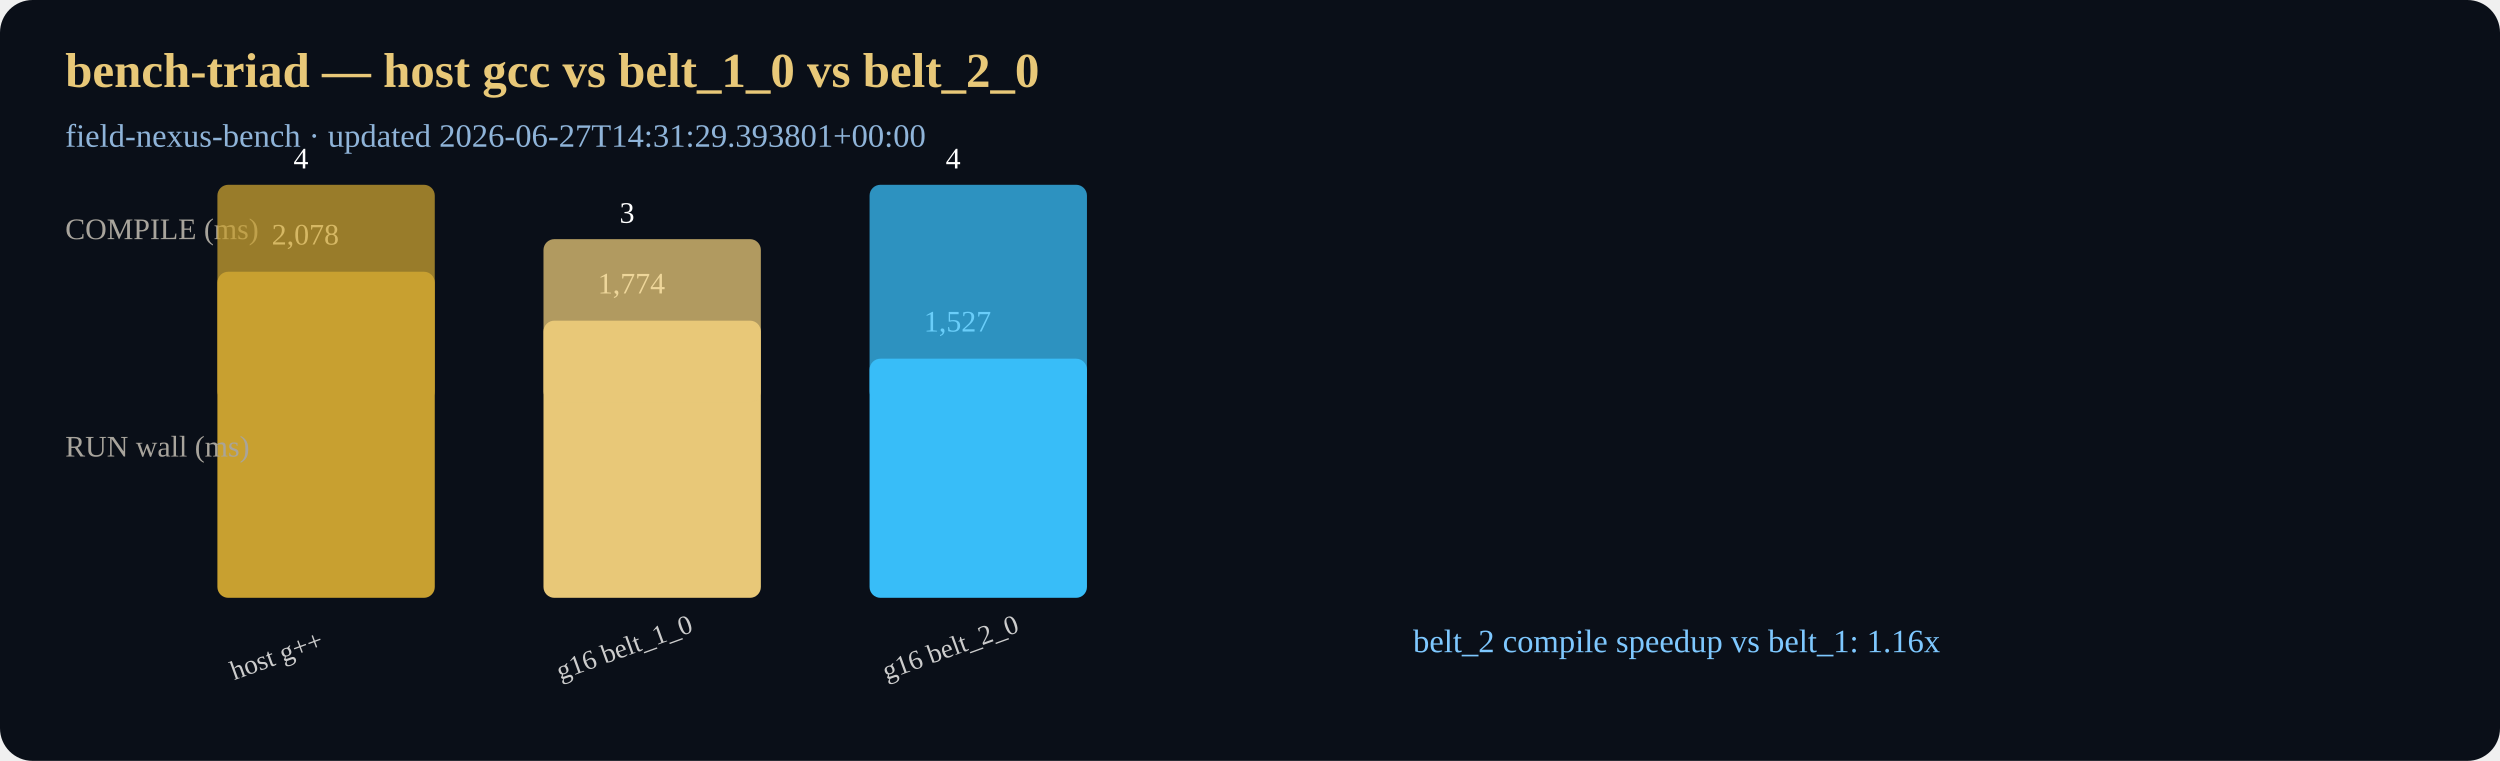
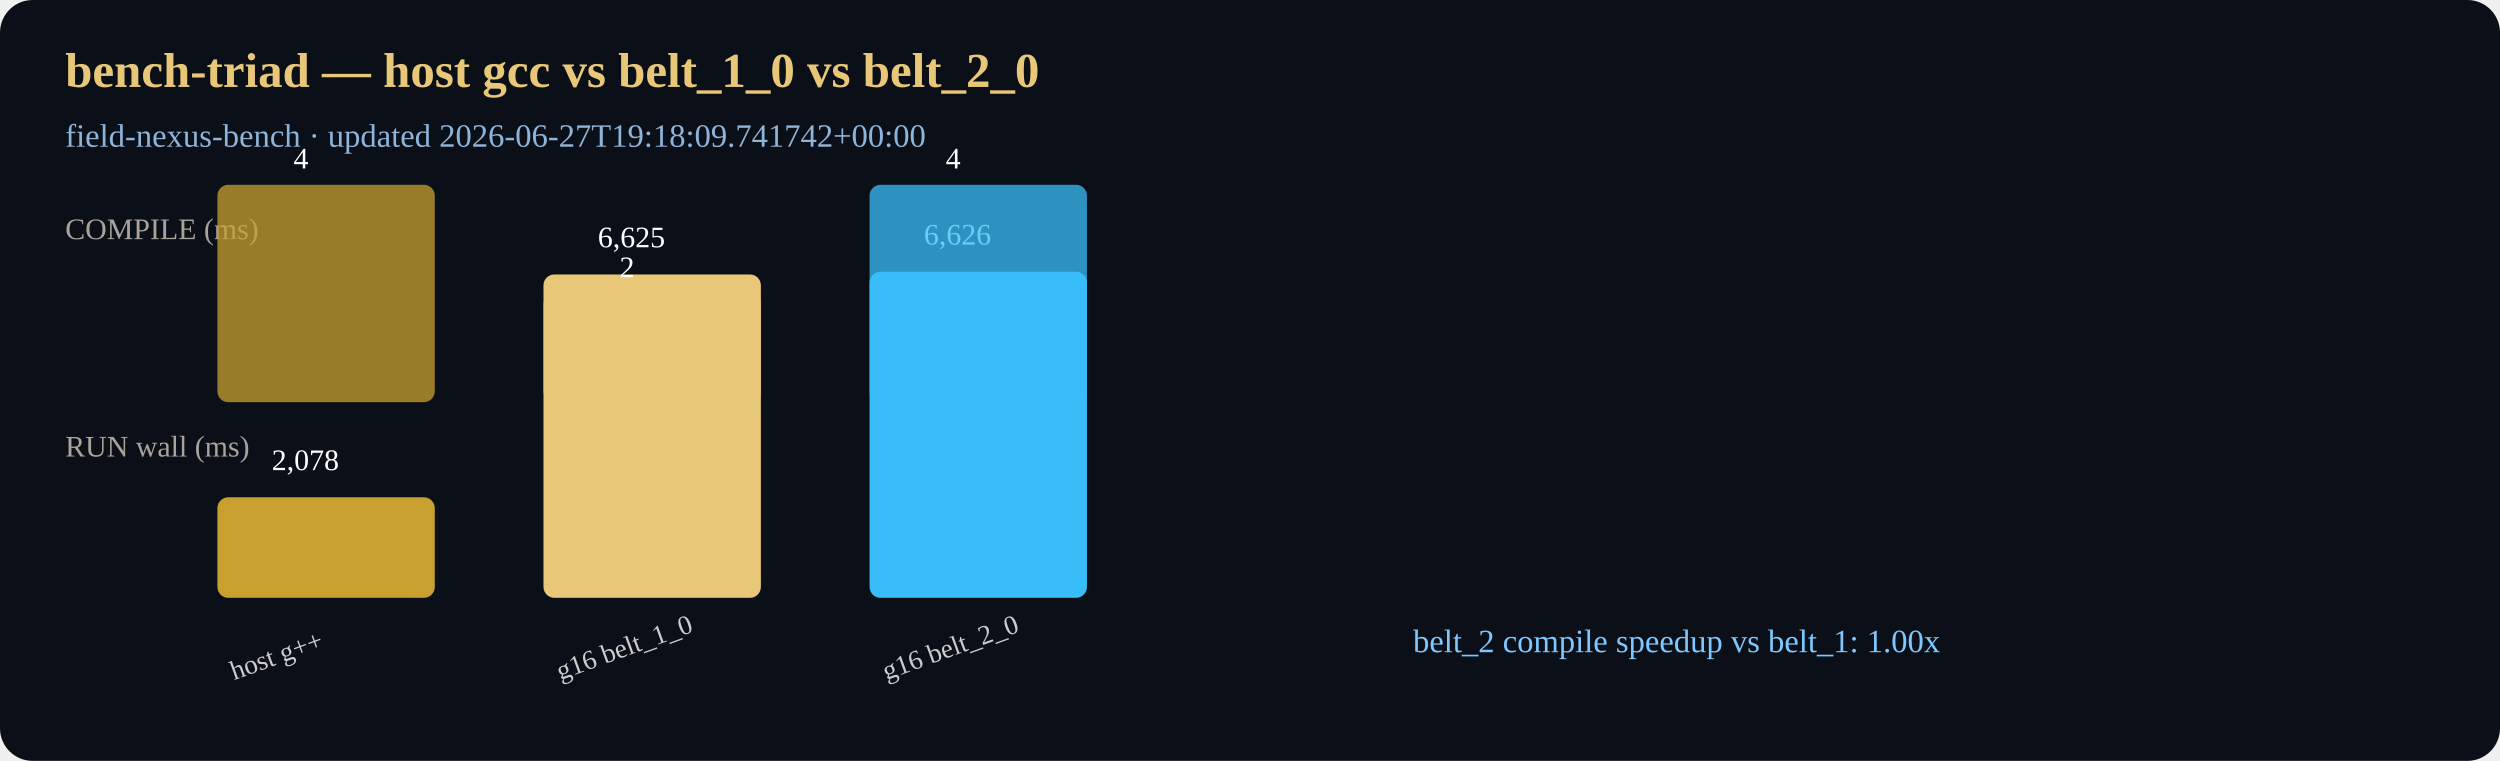
<svg xmlns="http://www.w3.org/2000/svg" viewBox="0 0 920 280" role="img" aria-label="Belt triad comparison">
  <rect width="920" height="280" fill="#0a0f18" rx="12" />
  <text x="24" y="32" fill="#e8c878" font-size="18" font-weight="700">bench-triad — host gcc vs belt_1_0 vs belt_2_0</text>
-   <text x="24" y="54" fill="#8fb4d9" font-size="12">field-nexus-bench · updated 2026-06-27T14:31:29.393801+00:00</text>
+   <text x="24" y="54" fill="#8fb4d9" font-size="12">field-nexus-bench · updated 2026-06-27T19:18:09.741742+00:00</text>
  <text x="24" y="88" fill="#a8a49c" font-size="11">COMPILE (ms)</text>
-   <rect x="80" y="100" width="80" height="120" fill="#c8a030" rx="4" />
+   <rect x="80" y="183" width="80" height="37" fill="#c8a030" rx="4" />
  <text x="84" y="238" fill="#ccc" font-size="10" transform="rotate(-20 120 238)">host g++</text>
-   <text x="100" y="90" fill="#fff" font-size="11">2,078</text>
-   <rect x="200" y="118" width="80" height="102" fill="#e8c878" rx="4" />
+   <text x="100" y="173" fill="#fff" font-size="11">2,078</text>
+   <rect x="200" y="101" width="80" height="119" fill="#e8c878" rx="4" />
  <text x="204" y="238" fill="#ccc" font-size="10" transform="rotate(-20 240 238)">g16 belt_1_0</text>
-   <text x="220" y="108" fill="#fff" font-size="11">1,774</text>
-   <rect x="320" y="132" width="80" height="88" fill="#38bdf8" rx="4" />
+   <text x="220" y="91" fill="#fff" font-size="11">6,625</text>
+   <rect x="320" y="100" width="80" height="120" fill="#38bdf8" rx="4" />
  <text x="324" y="238" fill="#ccc" font-size="10" transform="rotate(-20 360 238)">g16 belt_2_0</text>
-   <text x="340" y="122" fill="#fff" font-size="11">1,527</text>
+   <text x="340" y="90" fill="#fff" font-size="11">6,626</text>
  <text x="24" y="168" fill="#a8a49c" font-size="11">RUN wall (ms)</text>
  <rect x="80" y="68" width="80" height="80" fill="#c8a030" opacity="0.75" rx="4" />
  <text x="108" y="62" fill="#fff" font-size="11">4</text>
-   <rect x="200" y="88" width="80" height="60" fill="#e8c878" opacity="0.75" rx="4" />
-   <text x="228" y="82" fill="#fff" font-size="11">3</text>
+   <rect x="200" y="108" width="80" height="40" fill="#e8c878" opacity="0.75" rx="4" />
+   <text x="228" y="102" fill="#fff" font-size="11">2</text>
  <rect x="320" y="68" width="80" height="80" fill="#38bdf8" opacity="0.75" rx="4" />
  <text x="348" y="62" fill="#fff" font-size="11">4</text>
-   <text x="520" y="240" fill="#7ec8ff" font-size="12">belt_2 compile speedup vs belt_1: 1.16x</text>
+   <text x="520" y="240" fill="#7ec8ff" font-size="12">belt_2 compile speedup vs belt_1: 1.00x</text>
</svg>
